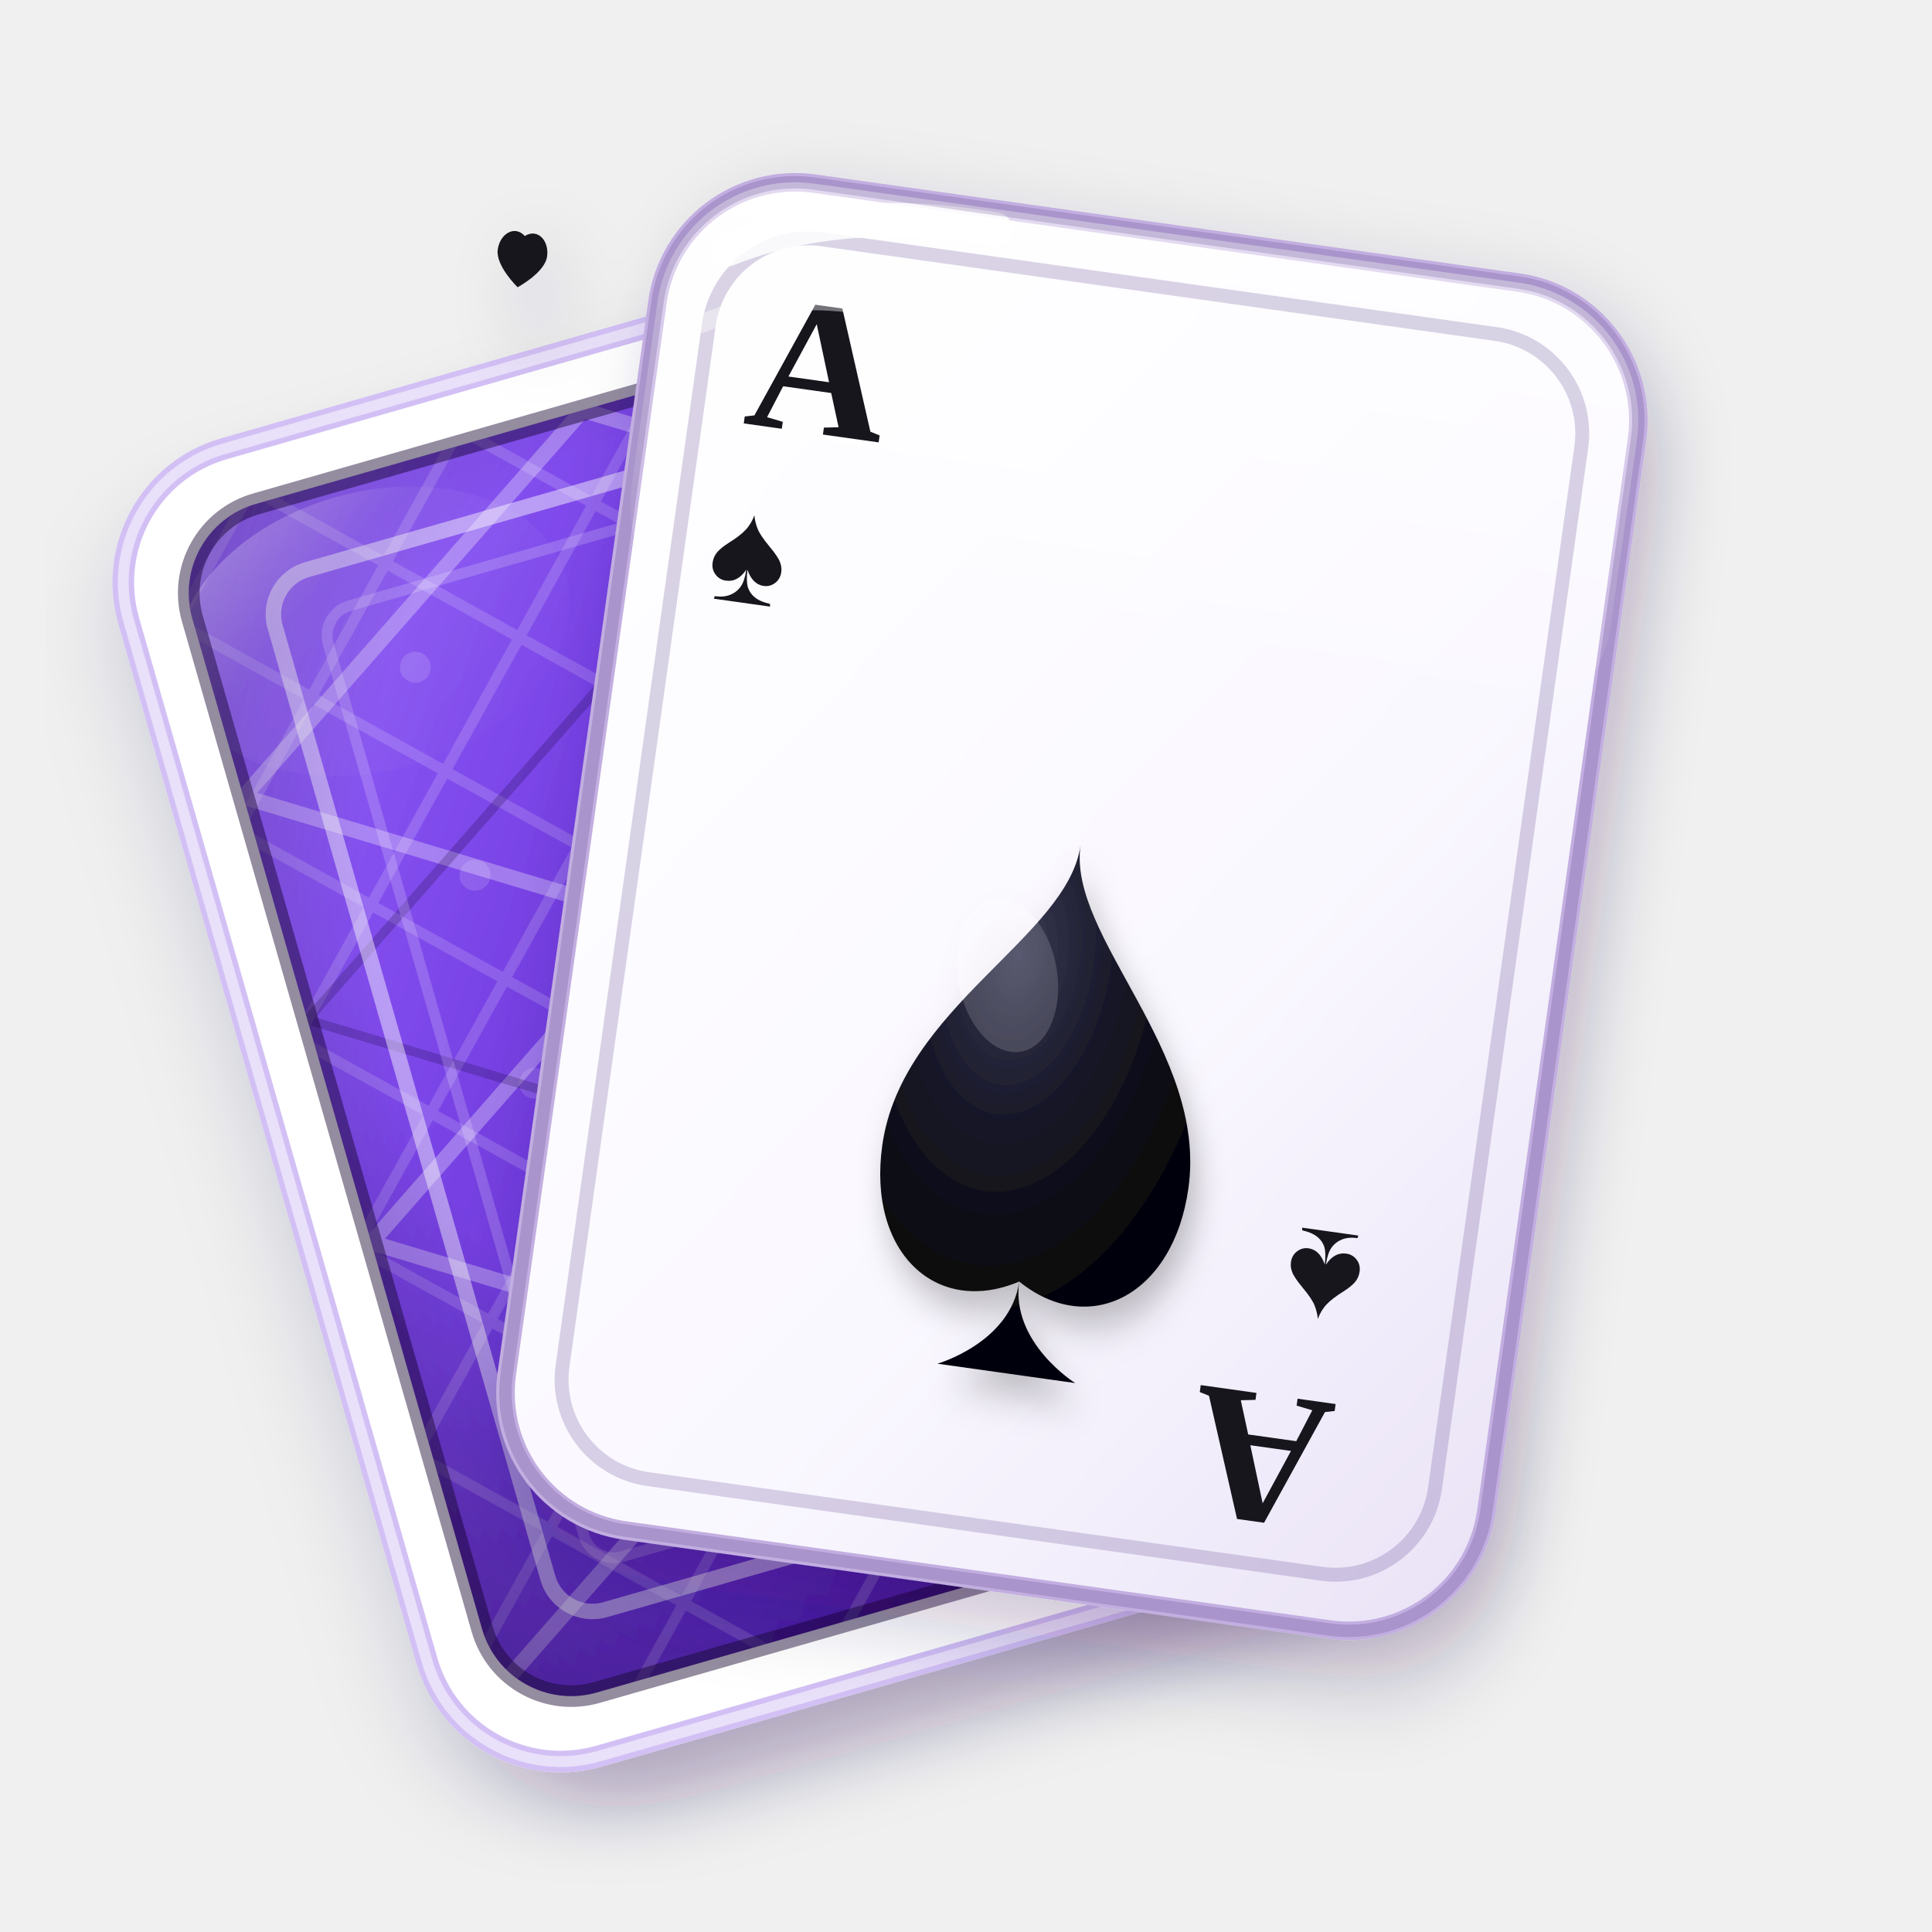
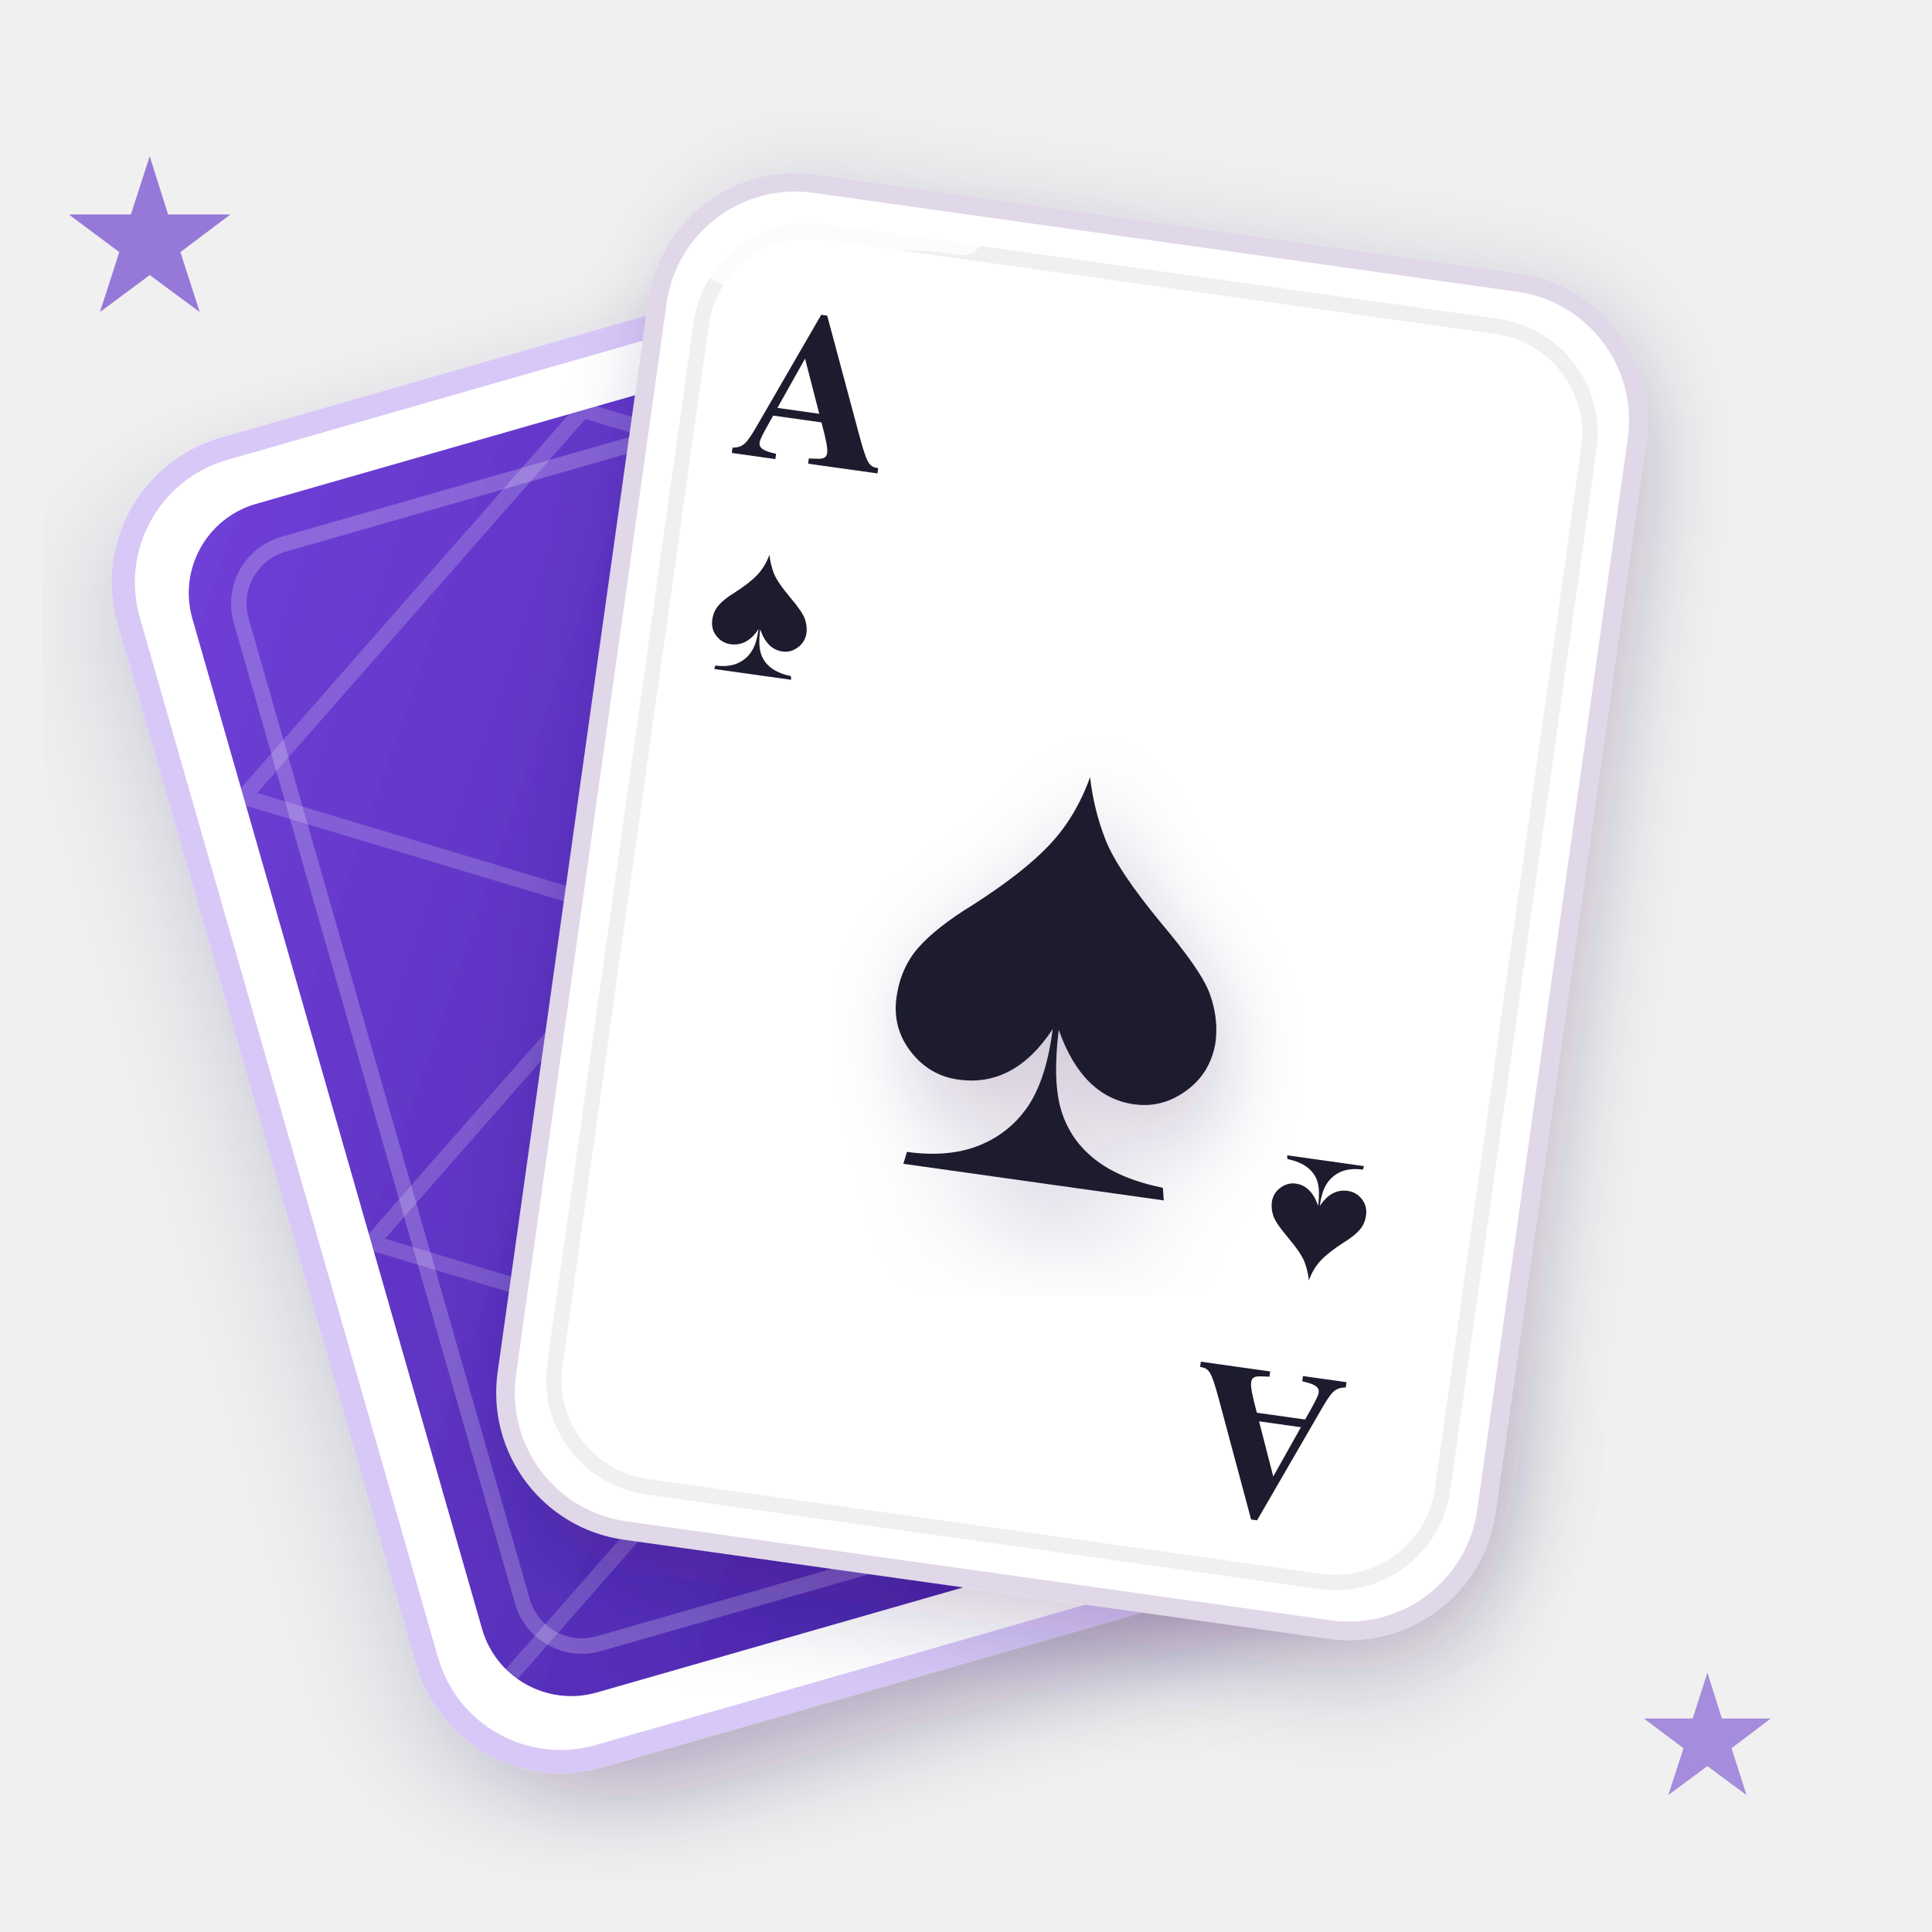
<svg xmlns="http://www.w3.org/2000/svg" viewBox="0 0 125 125">
  <defs>
-     <filter id="cardShadow" x="-40%" y="-40%" width="180%" height="180%">
-       <feGaussianBlur in="SourceAlpha" stdDeviation="3.2" result="blur" />
-       <feOffset in="blur" dx="2" dy="3.5" result="off" />
-       <feFlood flood-color="#28004E" flood-opacity="0.30" result="col" />
-       <feComposite in="col" in2="off" operator="in" result="sh" />
-       <feMerge>
-         <feMergeNode in="sh" />
-         <feMergeNode in="SourceGraphic" />
-       </feMerge>
+     <filter id="cardShadow">
+       <feDropShadow dx="2" dy="3" stdDeviation="4" flood-color="rgba(40,0,80,0.28)" />
    </filter>
-     <filter id="frontShadow" x="-40%" y="-40%" width="180%" height="180%">
-       <feGaussianBlur in="SourceAlpha" stdDeviation="2.6" result="blur" />
-       <feOffset in="blur" dx="1.4" dy="2.4" result="off" />
-       <feFlood flood-color="#28004E" flood-opacity="0.24" result="col" />
-       <feComposite in="col" in2="off" operator="in" result="sh" />
-       <feMerge>
-         <feMergeNode in="sh" />
-         <feMergeNode in="SourceGraphic" />
-       </feMerge>
-     </filter>
-     <filter id="pipShadow" x="-60%" y="-60%" width="220%" height="220%">
-       <feGaussianBlur in="SourceAlpha" stdDeviation="1.1" result="blur" />
-       <feOffset in="blur" dx="0.6" dy="1.2" result="off" />
-       <feFlood flood-color="#000000" flood-opacity="0.25" result="col" />
-       <feComposite in="col" in2="off" operator="in" result="sh" />
-       <feMerge>
-         <feMergeNode in="sh" />
-         <feMergeNode in="SourceGraphic" />
-       </feMerge>
+     <filter id="frontShadow">
+       <feDropShadow dx="1" dy="2" stdDeviation="3" flood-color="rgba(40,0,80,0.22)" />
    </filter>
    <linearGradient id="cardBackG" x1="0" y1="0" x2="1" y2="1">
-       <stop offset="0%" stop-color="#9A6BFF" />
-       <stop offset="30%" stop-color="#7B45E8" />
-       <stop offset="65%" stop-color="#5A26C0" />
-       <stop offset="100%" stop-color="#340C80" />
+       <stop offset="0%" stop-color="#7040D8" />
+       <stop offset="100%" stop-color="#4020A0" />
    </linearGradient>
-     <linearGradient id="cardBackSheen" x1="0" y1="0" x2="1" y2="1">
-       <stop offset="0%" stop-color="rgba(255,255,255,0.35)" />
-       <stop offset="35%" stop-color="rgba(255,255,255,0.05)" />
-       <stop offset="100%" stop-color="rgba(255,255,255,0)" />
-     </linearGradient>
-     <radialGradient id="cardBackVignette" cx="50%" cy="45%" r="75%">
-       <stop offset="55%" stop-color="rgba(0,0,0,0)" />
-       <stop offset="100%" stop-color="rgba(20,0,45,0.35)" />
-     </radialGradient>
-     <linearGradient id="cardFaceG" x1="0" y1="0" x2="1" y2="1">
-       <stop offset="0%" stop-color="#FFFFFF" />
-       <stop offset="60%" stop-color="#FAF8FF" />
-       <stop offset="100%" stop-color="#E9E2F6" />
-     </linearGradient>
-     <linearGradient id="faceSheen" x1="0" y1="0" x2="0" y2="1">
-       <stop offset="0%" stop-color="rgba(255,255,255,0.55)" />
-       <stop offset="100%" stop-color="rgba(255,255,255,0)" />
-     </linearGradient>
-     <radialGradient id="pipGloss" cx="35%" cy="22%" r="70%">
-       <stop offset="0%" stop-color="#3A3A55" />
-       <stop offset="45%" stop-color="#181828" />
-       <stop offset="100%" stop-color="#050508" />
-     </radialGradient>
-     <pattern id="latticeSm" width="14" height="14" patternUnits="userSpaceOnUse" patternTransform="rotate(0)">
-       <path d="M0,7 L7,0 L14,7 L7,14 Z" fill="none" stroke="rgba(255,255,255,0.16)" stroke-width="0.7" />
-       <circle cx="7" cy="7" r="1" fill="rgba(255,255,255,0.14)" />
-     </pattern>
-     <clipPath id="backClip">
-       <rect x="22" y="22" width="56" height="80" rx="6" />
-     </clipPath>
  </defs>
  <g transform="rotate(-16,60,68)" filter="url(#cardShadow)">
-     <rect x="18" y="18" width="64" height="88" rx="9" fill="white" stroke="#D2C0F5" stroke-width="1.4" />
-     <g clip-path="url(#backClip)">
-       <rect x="22" y="22" width="56" height="80" fill="url(#cardBackG)" />
-       <rect x="22" y="22" width="56" height="80" fill="url(#latticeSm)" />
-       <g fill="none" stroke="rgba(255,255,255,0.30)" stroke-width="1">
-         <path d="M22,40 L50,22 L78,40 L50,58 Z" />
-         <path d="M22,70 L50,52 L78,70 L50,88 Z" />
-         <path d="M22,100 L50,82 L78,100" />
-       </g>
-       <g fill="none" stroke="rgba(20,0,50,0.22)" stroke-width="0.6">
-         <path d="M22,55 L50,37 L78,55 L50,73 Z" />
-       </g>
-       <rect x="27" y="27" width="46" height="70" rx="3" fill="none" stroke="rgba(255,255,255,0.45)" stroke-width="1" />
-       <rect x="30" y="30" width="40" height="64" rx="2" fill="none" stroke="rgba(255,255,255,0.18)" stroke-width="0.7" />
-       <circle cx="50" cy="62" r="9" fill="none" stroke="rgba(255,255,255,0.35)" stroke-width="1" />
-       <circle cx="50" cy="62" r="4.2" fill="rgba(255,255,255,0.22)" />
-       <rect x="22" y="22" width="56" height="80" fill="url(#cardBackVignette)" />
-       <ellipse cx="33" cy="32" rx="13" ry="9" fill="url(#cardBackSheen)" />
+     <rect x="18" y="18" width="64" height="88" rx="9" fill="white" stroke="#D8C8F8" stroke-width="1.5" />
+     <rect x="22" y="22" width="56" height="80" rx="6" fill="url(#cardBackG)" />
+     <g fill="none" stroke="rgba(255,255,255,0.18)" stroke-width="1">
+       <path d="M22,40 L50,22 L78,40 L50,58 Z" />
+       <path d="M22,70 L50,52 L78,70 L50,88 Z" />
+       <path d="M22,100 L50,82 L78,100" />
    </g>
-     <rect x="22" y="22" width="56" height="80" rx="6" fill="none" stroke="rgba(18,0,44,0.45)" stroke-width="1.4" />
-     <rect x="18" y="18" width="64" height="88" rx="9" fill="none" stroke="rgba(255,255,255,0.5)" stroke-width="0.7" />
+     <rect x="25" y="25" width="50" height="74" rx="4" fill="none" stroke="rgba(255,255,255,0.22)" stroke-width="1" />
  </g>
  <g transform="rotate(8,64,68)" filter="url(#frontShadow)">
-     <rect x="36" y="14" width="64" height="88" rx="9" fill="url(#cardFaceG)" stroke="#C2AEE0" stroke-width="1.2" />
-     <rect x="36" y="14" width="64" height="30" rx="9" fill="url(#faceSheen)" />
-     <rect x="39.5" y="17.5" width="57" height="81" rx="6.5" fill="none" stroke="rgba(90,60,140,0.22)" stroke-width="0.9" />
-     <g font-family="Georgia, 'Times New Roman', serif">
-       <text x="42.5" y="30" font-size="12.5" font-weight="700" fill="#15151F" letter-spacing="-0.3">A</text>
-       <path d="M46 34 C46 32.3 44.6 31.2 43.4 32.2 C42.2 31.2 40.8 32.3 40.8 34 C40.8 35.7 43.4 37.6 43.4 37.6 C43.4 37.6 46 35.7 46 34 Z" fill="#15151F" transform="translate(0,0) scale(0.62)" transform-origin="43 34" />
-       <text x="41.6" y="41.5" font-size="9.5" fill="#15151F">♠</text>
+     <rect x="36" y="14" width="64" height="88" rx="9" fill="white" stroke="#E0D8E8" stroke-width="1.2" />
+     <rect x="39" y="17" width="58" height="82" rx="7" fill="none" stroke="rgba(0,0,0,0.06)" stroke-width="1" />
+     <text x="42" y="32" font-size="14" font-weight="900" fill="#1A1A2E" font-family="Georgia,Times,serif" letter-spacing="-0.5">A</text>
+     <text x="42" y="46" font-size="13" fill="#1A1A2E" font-family="Arial">♠</text>
+     <text x="68" y="76" text-anchor="middle" font-size="44" fill="#1A1A2E" font-family="Arial" filter="url(#frontShadow)">♠</text>
+     <g transform="rotate(180,84,91)">
+       <text x="78" y="96" font-size="14" font-weight="900" fill="#1A1A2E" font-family="Georgia,Times,serif" letter-spacing="-0.5">A</text>
+       <text x="78" y="110" font-size="13" fill="#1A1A2E" font-family="Arial">♠</text>
    </g>
-     <g filter="url(#pipShadow)">
-       <path d="M68,54              C 68,60 58,66 58,75              C 58,82 63,85.5 68,82.5              C 68,86.5 63.5,88.5 63.5,88.5              L 72.5,88.5              C 72.5,88.5 68,86.5 68,82.5              C 73,85.5 78,82 78,75              C 78,66 68,60 68,54 Z" fill="url(#pipGloss)" />
-       <ellipse cx="64.5" cy="63" rx="3.2" ry="5" fill="rgba(255,255,255,0.16)" transform="rotate(-18 64.5 63)" />
-     </g>
-     <g transform="rotate(180,84,91)" font-family="Georgia, 'Times New Roman', serif">
-       <text x="78.5" y="94.5" font-size="12.5" font-weight="700" fill="#15151F" letter-spacing="-0.3">A</text>
-       <text x="78" y="105.5" font-size="9.5" fill="#15151F">♠</text>
-     </g>
-     <path d="M 40 19 Q 47 15 57 15.3" fill="none" stroke="rgba(255,255,255,0.85)" stroke-width="2.2" stroke-linecap="round" />
-     <path d="M 39 24 Q 44 21 50 21.4" fill="none" stroke="rgba(255,255,255,0.4)" stroke-width="1.2" stroke-linecap="round" />
-     <rect x="36" y="14" width="64" height="88" rx="9" fill="none" stroke="rgba(60,30,110,0.18)" stroke-width="0.8" />
+     <path d="M 40 20 Q 46 16 55 16" fill="none" stroke="rgba(255,255,255,0.8)" stroke-width="2.5" stroke-linecap="round" />
  </g>
+   <text x="4" y="20" font-size="14" fill="rgba(90,40,200,0.60)" font-family="serif">★</text>
+   <text x="106" y="116" font-size="11" fill="rgba(90,40,200,0.50)" font-family="serif">★</text>
</svg>
